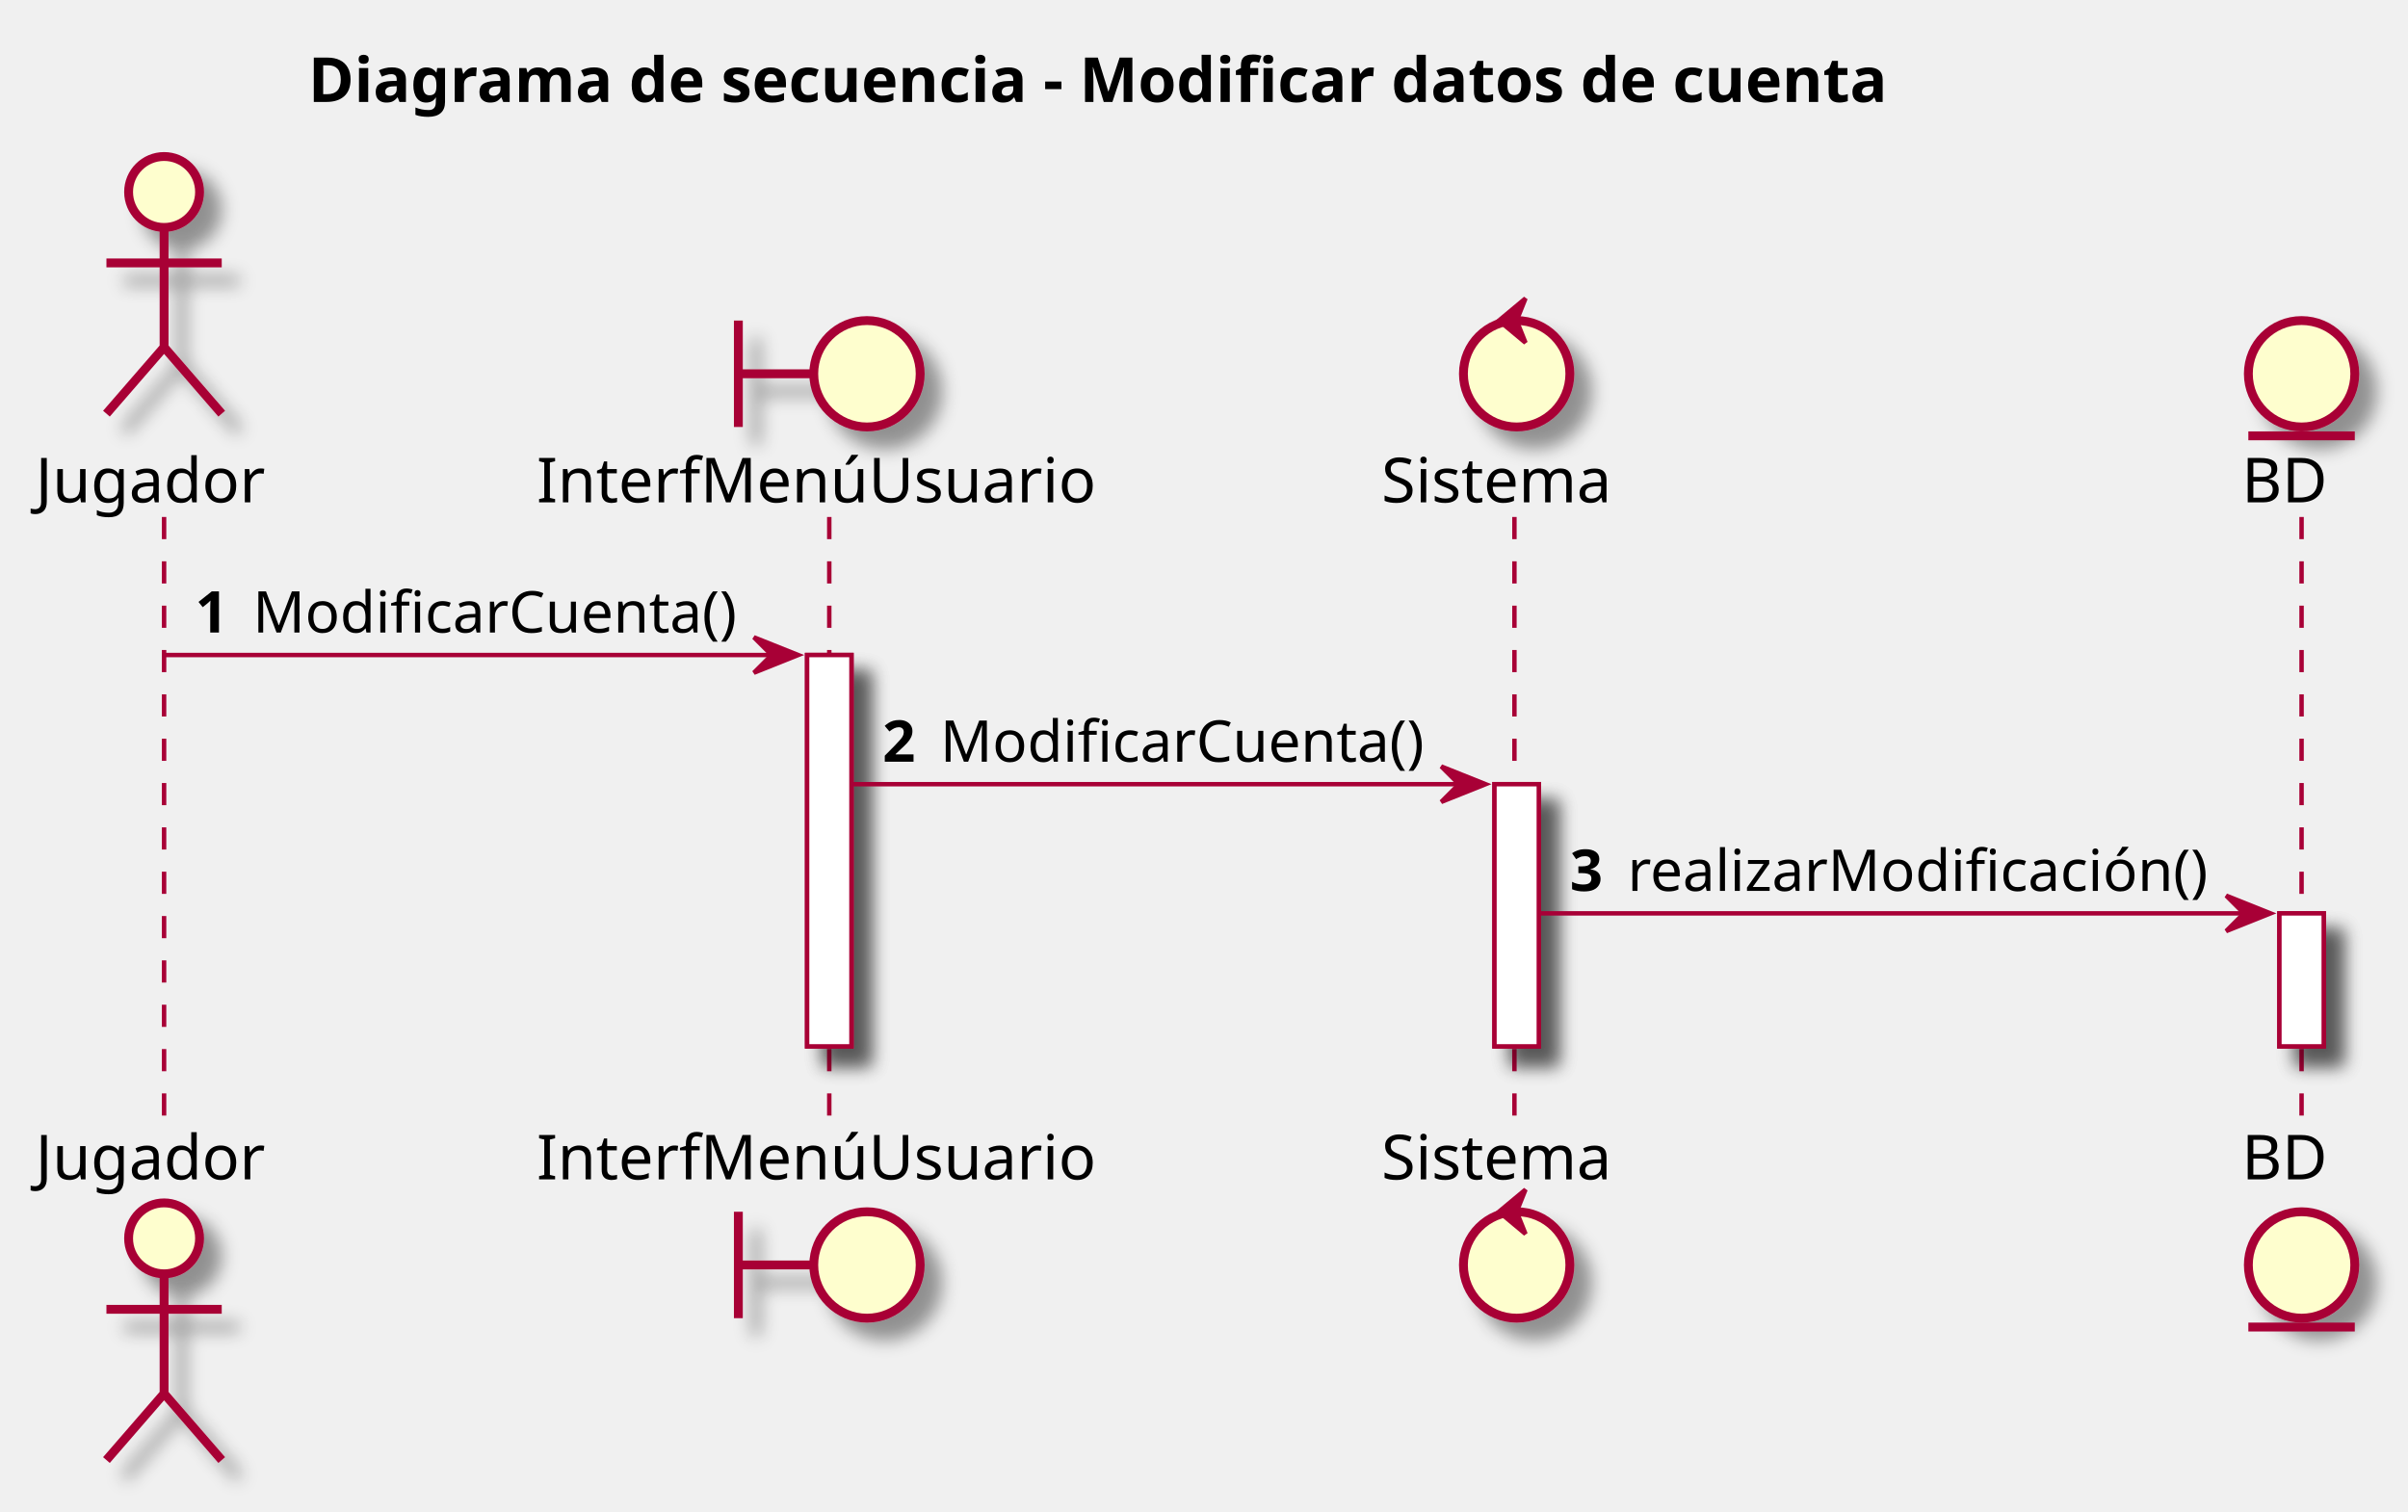
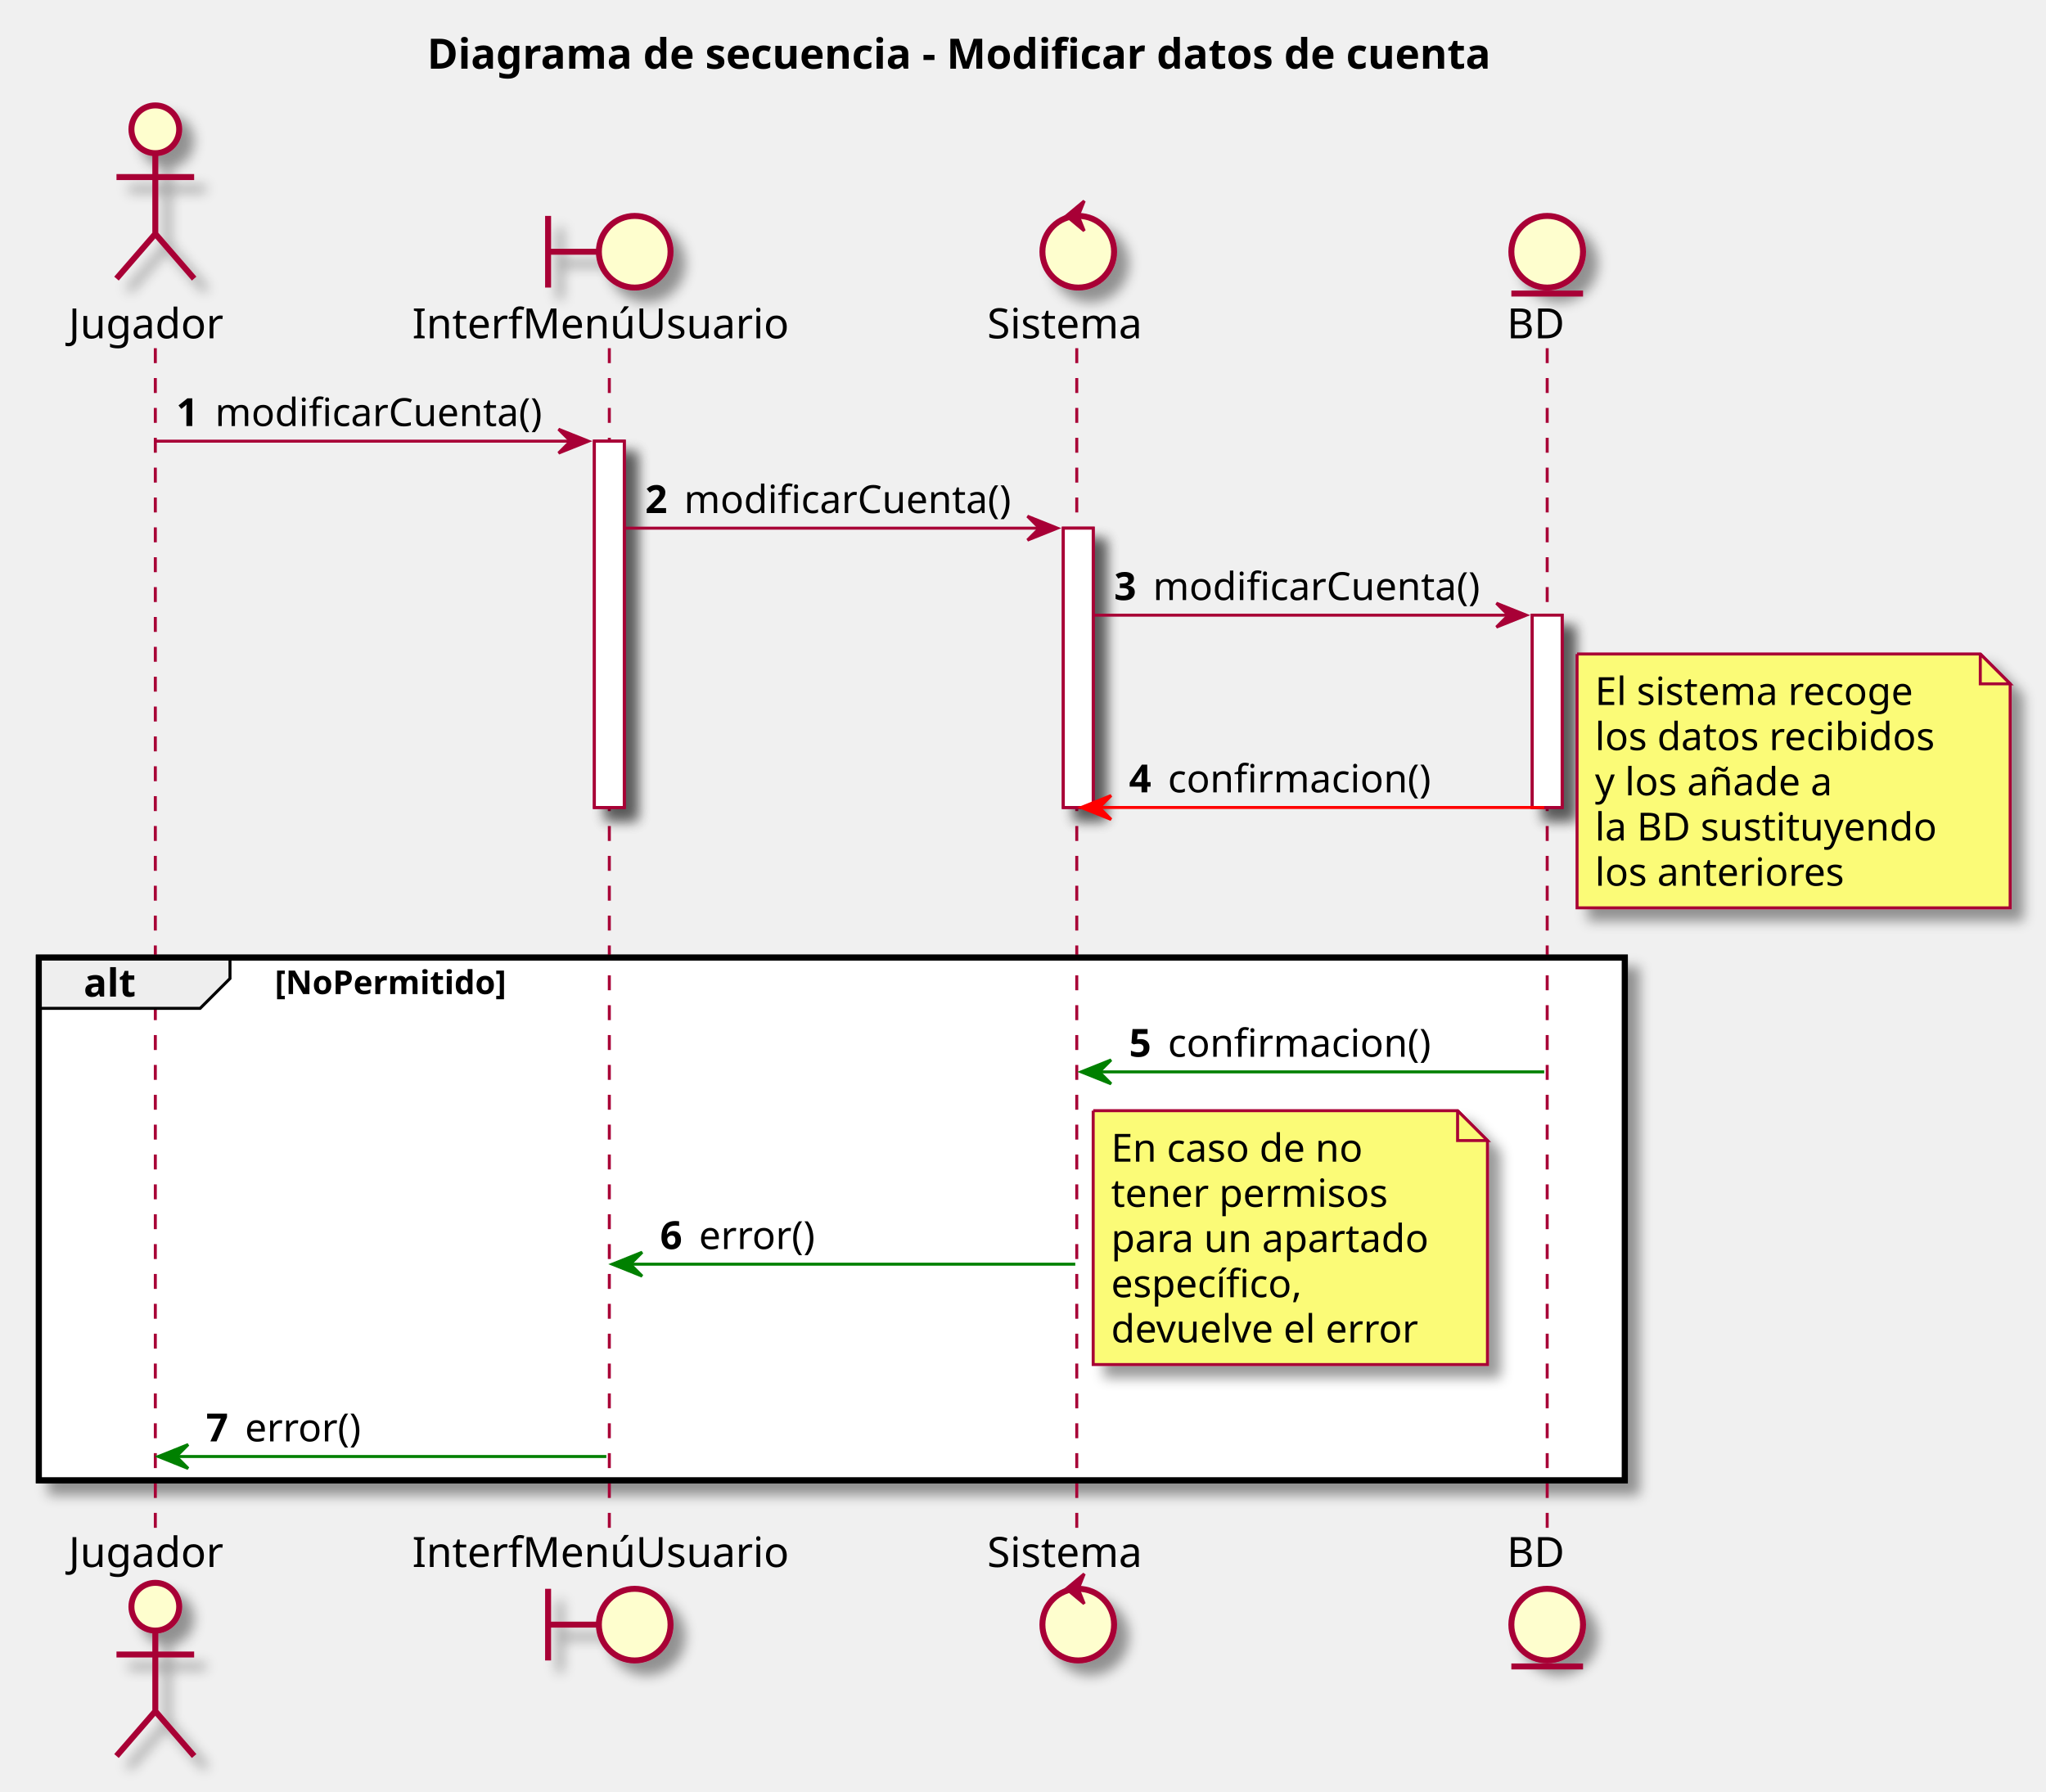
- <svg xmlns="http://www.w3.org/2000/svg" contentScriptType="application/ecmascript" contentStyleType="text/css" height="341px" preserveAspectRatio="none" style="width:543px;height:341px;" version="1.1" viewBox="0 0 543 341" width="543px" zoomAndPan="magnify">
+ <svg xmlns="http://www.w3.org/2000/svg" contentScriptType="application/ecmascript" contentStyleType="text/css" height="600px" preserveAspectRatio="none" style="width:685px;height:600px;" version="1.1" viewBox="0 0 685 600" width="685px" zoomAndPan="magnify">
  <defs>
-     <filter height="300%" id="fa5jveqf97v5v" width="300%" x="-1" y="-1">
+     <filter height="300%" id="fykbhyx6x1kw9" width="300%" x="-1" y="-1">
      <feGaussianBlur result="blurOut" stdDeviation="2.0" />
      <feColorMatrix in="blurOut" result="blurOut2" type="matrix" values="0 0 0 0 0 0 0 0 0 0 0 0 0 0 0 0 0 0 .4 0" />
      <feOffset dx="4.0" dy="4.0" in="blurOut2" result="blurOut3" />
      <feBlend in="SourceGraphic" in2="blurOut3" mode="normal" />
    </filter>
  </defs>
  <g>
-     <text fill="#000000" font-family="sans-serif" font-size="14" font-weight="bold" lengthAdjust="spacingAndGlyphs" textLength="404" x="69.5" y="22.995">Diagrama de secuencia - Modificar datos de cuenta</text>
-     <rect fill="#FFFFFF" filter="url(#fa5jveqf97v5v)" height="88.266" style="stroke: #A80036; stroke-width: 1.0;" width="10" x="182" y="147.727" />
-     <rect fill="#FFFFFF" filter="url(#fa5jveqf97v5v)" height="59.133" style="stroke: #A80036; stroke-width: 1.0;" width="10" x="337" y="176.859" />
-     <rect fill="#FFFFFF" filter="url(#fa5jveqf97v5v)" height="30" style="stroke: #A80036; stroke-width: 1.0;" width="10" x="514" y="205.992" />
-     <line style="stroke: #A80036; stroke-width: 1.0; stroke-dasharray: 5.0,5.0;" x1="37" x2="37" y1="116.594" y2="253.992" />
-     <line style="stroke: #A80036; stroke-width: 1.0; stroke-dasharray: 5.0,5.0;" x1="187" x2="187" y1="116.594" y2="253.992" />
-     <line style="stroke: #A80036; stroke-width: 1.0; stroke-dasharray: 5.0,5.0;" x1="341.5" x2="341.5" y1="116.594" y2="253.992" />
-     <line style="stroke: #A80036; stroke-width: 1.0; stroke-dasharray: 5.0,5.0;" x1="519" x2="519" y1="116.594" y2="253.992" />
-     <text fill="#000000" font-family="sans-serif" font-size="14" lengthAdjust="spacingAndGlyphs" textLength="52" x="8" y="113.292">Jugador</text>
-     <ellipse cx="37" cy="43.297" fill="#FEFECE" filter="url(#fa5jveqf97v5v)" rx="8" ry="8" style="stroke: #A80036; stroke-width: 2.0;" />
-     <path d="M37,51.297 L37,78.297 M24,59.297 L50,59.297 M37,78.297 L24,93.297 M37,78.297 L50,93.297 " fill="none" filter="url(#fa5jveqf97v5v)" style="stroke: #A80036; stroke-width: 2.0;" />
-     <text fill="#000000" font-family="sans-serif" font-size="14" lengthAdjust="spacingAndGlyphs" textLength="52" x="8" y="265.987">Jugador</text>
-     <ellipse cx="37" cy="279.289" fill="#FEFECE" filter="url(#fa5jveqf97v5v)" rx="8" ry="8" style="stroke: #A80036; stroke-width: 2.0;" />
-     <path d="M37,287.289 L37,314.289 M24,295.289 L50,295.289 M37,314.289 L24,329.289 M37,314.289 L50,329.289 " fill="none" filter="url(#fa5jveqf97v5v)" style="stroke: #A80036; stroke-width: 2.0;" />
-     <text fill="#000000" font-family="sans-serif" font-size="14" lengthAdjust="spacingAndGlyphs" textLength="126" x="121" y="113.292">InterfMenúUsuario</text>
-     <path d="M166.5,72.297 L166.5,96.297 M166.5,84.297 L183.5,84.297 " fill="none" filter="url(#fa5jveqf97v5v)" style="stroke: #A80036; stroke-width: 2.0;" />
-     <ellipse cx="195.5" cy="84.297" fill="#FEFECE" filter="url(#fa5jveqf97v5v)" rx="12" ry="12" style="stroke: #A80036; stroke-width: 2.0;" />
-     <text fill="#000000" font-family="sans-serif" font-size="14" lengthAdjust="spacingAndGlyphs" textLength="126" x="121" y="265.987">InterfMenúUsuario</text>
-     <path d="M166.5,273.289 L166.5,297.289 M166.5,285.289 L183.5,285.289 " fill="none" filter="url(#fa5jveqf97v5v)" style="stroke: #A80036; stroke-width: 2.0;" />
-     <ellipse cx="195.5" cy="285.289" fill="#FEFECE" filter="url(#fa5jveqf97v5v)" rx="12" ry="12" style="stroke: #A80036; stroke-width: 2.0;" />
-     <text fill="#000000" font-family="sans-serif" font-size="14" lengthAdjust="spacingAndGlyphs" textLength="55" x="311.5" y="113.292">Sistema</text>
-     <ellipse cx="342" cy="84.297" fill="#FEFECE" filter="url(#fa5jveqf97v5v)" rx="12" ry="12" style="stroke: #A80036; stroke-width: 2.0;" />
-     <polygon fill="#A80036" points="338,72.297,344,67.297,342,72.297,344,77.297,338,72.297" style="stroke: #A80036; stroke-width: 1.0;" />
-     <text fill="#000000" font-family="sans-serif" font-size="14" lengthAdjust="spacingAndGlyphs" textLength="55" x="311.5" y="265.987">Sistema</text>
-     <ellipse cx="342" cy="285.289" fill="#FEFECE" filter="url(#fa5jveqf97v5v)" rx="12" ry="12" style="stroke: #A80036; stroke-width: 2.0;" />
-     <polygon fill="#A80036" points="338,273.289,344,268.289,342,273.289,344,278.289,338,273.289" style="stroke: #A80036; stroke-width: 1.0;" />
-     <text fill="#000000" font-family="sans-serif" font-size="14" lengthAdjust="spacingAndGlyphs" textLength="21" x="505.5" y="113.292">BD</text>
-     <ellipse cx="519" cy="84.297" fill="#FEFECE" filter="url(#fa5jveqf97v5v)" rx="12" ry="12" style="stroke: #A80036; stroke-width: 2.0;" />
-     <line style="stroke: #A80036; stroke-width: 2.0;" x1="507" x2="531" y1="98.297" y2="98.297" />
-     <text fill="#000000" font-family="sans-serif" font-size="14" lengthAdjust="spacingAndGlyphs" textLength="21" x="505.5" y="265.987">BD</text>
-     <ellipse cx="519" cy="285.289" fill="#FEFECE" filter="url(#fa5jveqf97v5v)" rx="12" ry="12" style="stroke: #A80036; stroke-width: 2.0;" />
-     <line style="stroke: #A80036; stroke-width: 2.0;" x1="507" x2="531" y1="299.289" y2="299.289" />
-     <rect fill="#FFFFFF" filter="url(#fa5jveqf97v5v)" height="88.266" style="stroke: #A80036; stroke-width: 1.0;" width="10" x="182" y="147.727" />
-     <rect fill="#FFFFFF" filter="url(#fa5jveqf97v5v)" height="59.133" style="stroke: #A80036; stroke-width: 1.0;" width="10" x="337" y="176.859" />
-     <rect fill="#FFFFFF" filter="url(#fa5jveqf97v5v)" height="30" style="stroke: #A80036; stroke-width: 1.0;" width="10" x="514" y="205.992" />
-     <polygon fill="#A80036" points="170,143.727,180,147.727,170,151.727,174,147.727" style="stroke: #A80036; stroke-width: 1.0;" />
-     <line style="stroke: #A80036; stroke-width: 1.0;" x1="37" x2="176" y1="147.727" y2="147.727" />
-     <text fill="#000000" font-family="sans-serif" font-size="13" font-weight="bold" lengthAdjust="spacingAndGlyphs" textLength="9" x="44" y="142.661">1</text>
-     <text fill="#000000" font-family="sans-serif" font-size="13" lengthAdjust="spacingAndGlyphs" textLength="113" x="57" y="142.661">ModificarCuenta()</text>
-     <polygon fill="#A80036" points="325,172.859,335,176.859,325,180.859,329,176.859" style="stroke: #A80036; stroke-width: 1.0;" />
-     <line style="stroke: #A80036; stroke-width: 1.0;" x1="192" x2="331" y1="176.859" y2="176.859" />
-     <text fill="#000000" font-family="sans-serif" font-size="13" font-weight="bold" lengthAdjust="spacingAndGlyphs" textLength="9" x="199" y="171.793">2</text>
-     <text fill="#000000" font-family="sans-serif" font-size="13" lengthAdjust="spacingAndGlyphs" textLength="113" x="212" y="171.793">ModificarCuenta()</text>
-     <polygon fill="#A80036" points="502,201.992,512,205.992,502,209.992,506,205.992" style="stroke: #A80036; stroke-width: 1.0;" />
-     <line style="stroke: #A80036; stroke-width: 1.0;" x1="347" x2="508" y1="205.992" y2="205.992" />
-     <text fill="#000000" font-family="sans-serif" font-size="13" font-weight="bold" lengthAdjust="spacingAndGlyphs" textLength="9" x="354" y="200.926">3</text>
-     <text fill="#000000" font-family="sans-serif" font-size="13" lengthAdjust="spacingAndGlyphs" textLength="135" x="367" y="200.926">realizarModificación()</text>
+     <text fill="#000000" font-family="sans-serif" font-size="14" font-weight="bold" lengthAdjust="spacingAndGlyphs" textLength="404" x="143" y="22.995">Diagrama de secuencia - Modificar datos de cuenta</text>
+     <rect fill="#FFFFFF" filter="url(#fykbhyx6x1kw9)" height="122.664" style="stroke: #A80036; stroke-width: 1.0;" width="10" x="199" y="147.727" />
+     <rect fill="#FFFFFF" filter="url(#fykbhyx6x1kw9)" height="93.531" style="stroke: #A80036; stroke-width: 1.0;" width="10" x="356" y="176.859" />
+     <rect fill="#FFFFFF" filter="url(#fykbhyx6x1kw9)" height="64.398" style="stroke: #A80036; stroke-width: 1.0;" width="10" x="513" y="205.992" />
+     <rect fill="#FFFFFF" filter="url(#fykbhyx6x1kw9)" height="175.062" style="stroke: #000000; stroke-width: 2.0;" width="531" x="13" y="320.656" />
+     <line style="stroke: #A80036; stroke-width: 1.0; stroke-dasharray: 5.0,5.0;" x1="52" x2="52" y1="116.594" y2="512.719" />
+     <line style="stroke: #A80036; stroke-width: 1.0; stroke-dasharray: 5.0,5.0;" x1="204" x2="204" y1="116.594" y2="512.719" />
+     <line style="stroke: #A80036; stroke-width: 1.0; stroke-dasharray: 5.0,5.0;" x1="360.5" x2="360.5" y1="116.594" y2="512.719" />
+     <line style="stroke: #A80036; stroke-width: 1.0; stroke-dasharray: 5.0,5.0;" x1="518" x2="518" y1="116.594" y2="512.719" />
+     <text fill="#000000" font-family="sans-serif" font-size="14" lengthAdjust="spacingAndGlyphs" textLength="52" x="23" y="113.292">Jugador</text>
+     <ellipse cx="52" cy="43.297" fill="#FEFECE" filter="url(#fykbhyx6x1kw9)" rx="8" ry="8" style="stroke: #A80036; stroke-width: 2.0;" />
+     <path d="M52,51.297 L52,78.297 M39,59.297 L65,59.297 M52,78.297 L39,93.297 M52,78.297 L65,93.297 " fill="none" filter="url(#fykbhyx6x1kw9)" style="stroke: #A80036; stroke-width: 2.0;" />
+     <text fill="#000000" font-family="sans-serif" font-size="14" lengthAdjust="spacingAndGlyphs" textLength="52" x="23" y="524.714">Jugador</text>
+     <ellipse cx="52" cy="538.016" fill="#FEFECE" filter="url(#fykbhyx6x1kw9)" rx="8" ry="8" style="stroke: #A80036; stroke-width: 2.0;" />
+     <path d="M52,546.016 L52,573.016 M39,554.016 L65,554.016 M52,573.016 L39,588.016 M52,573.016 L65,588.016 " fill="none" filter="url(#fykbhyx6x1kw9)" style="stroke: #A80036; stroke-width: 2.0;" />
+     <text fill="#000000" font-family="sans-serif" font-size="14" lengthAdjust="spacingAndGlyphs" textLength="126" x="138" y="113.292">InterfMenúUsuario</text>
+     <path d="M183.5,72.297 L183.5,96.297 M183.5,84.297 L200.5,84.297 " fill="none" filter="url(#fykbhyx6x1kw9)" style="stroke: #A80036; stroke-width: 2.0;" />
+     <ellipse cx="212.5" cy="84.297" fill="#FEFECE" filter="url(#fykbhyx6x1kw9)" rx="12" ry="12" style="stroke: #A80036; stroke-width: 2.0;" />
+     <text fill="#000000" font-family="sans-serif" font-size="14" lengthAdjust="spacingAndGlyphs" textLength="126" x="138" y="524.714">InterfMenúUsuario</text>
+     <path d="M183.5,532.016 L183.5,556.016 M183.5,544.016 L200.5,544.016 " fill="none" filter="url(#fykbhyx6x1kw9)" style="stroke: #A80036; stroke-width: 2.0;" />
+     <ellipse cx="212.5" cy="544.016" fill="#FEFECE" filter="url(#fykbhyx6x1kw9)" rx="12" ry="12" style="stroke: #A80036; stroke-width: 2.0;" />
+     <text fill="#000000" font-family="sans-serif" font-size="14" lengthAdjust="spacingAndGlyphs" textLength="55" x="330.5" y="113.292">Sistema</text>
+     <ellipse cx="361" cy="84.297" fill="#FEFECE" filter="url(#fykbhyx6x1kw9)" rx="12" ry="12" style="stroke: #A80036; stroke-width: 2.0;" />
+     <polygon fill="#A80036" points="357,72.297,363,67.297,361,72.297,363,77.297,357,72.297" style="stroke: #A80036; stroke-width: 1.0;" />
+     <text fill="#000000" font-family="sans-serif" font-size="14" lengthAdjust="spacingAndGlyphs" textLength="55" x="330.5" y="524.714">Sistema</text>
+     <ellipse cx="361" cy="544.016" fill="#FEFECE" filter="url(#fykbhyx6x1kw9)" rx="12" ry="12" style="stroke: #A80036; stroke-width: 2.0;" />
+     <polygon fill="#A80036" points="357,532.016,363,527.016,361,532.016,363,537.016,357,532.016" style="stroke: #A80036; stroke-width: 1.0;" />
+     <text fill="#000000" font-family="sans-serif" font-size="14" lengthAdjust="spacingAndGlyphs" textLength="21" x="504.5" y="113.292">BD</text>
+     <ellipse cx="518" cy="84.297" fill="#FEFECE" filter="url(#fykbhyx6x1kw9)" rx="12" ry="12" style="stroke: #A80036; stroke-width: 2.0;" />
+     <line style="stroke: #A80036; stroke-width: 2.0;" x1="506" x2="530" y1="98.297" y2="98.297" />
+     <text fill="#000000" font-family="sans-serif" font-size="14" lengthAdjust="spacingAndGlyphs" textLength="21" x="504.5" y="524.714">BD</text>
+     <ellipse cx="518" cy="544.016" fill="#FEFECE" filter="url(#fykbhyx6x1kw9)" rx="12" ry="12" style="stroke: #A80036; stroke-width: 2.0;" />
+     <line style="stroke: #A80036; stroke-width: 2.0;" x1="506" x2="530" y1="558.016" y2="558.016" />
+     <rect fill="#FFFFFF" filter="url(#fykbhyx6x1kw9)" height="122.664" style="stroke: #A80036; stroke-width: 1.0;" width="10" x="199" y="147.727" />
+     <rect fill="#FFFFFF" filter="url(#fykbhyx6x1kw9)" height="93.531" style="stroke: #A80036; stroke-width: 1.0;" width="10" x="356" y="176.859" />
+     <rect fill="#FFFFFF" filter="url(#fykbhyx6x1kw9)" height="64.398" style="stroke: #A80036; stroke-width: 1.0;" width="10" x="513" y="205.992" />
+     <polygon fill="#A80036" points="187,143.727,197,147.727,187,151.727,191,147.727" style="stroke: #A80036; stroke-width: 1.0;" />
+     <line style="stroke: #A80036; stroke-width: 1.0;" x1="52" x2="193" y1="147.727" y2="147.727" />
+     <text fill="#000000" font-family="sans-serif" font-size="13" font-weight="bold" lengthAdjust="spacingAndGlyphs" textLength="9" x="59" y="142.661">1</text>
+     <text fill="#000000" font-family="sans-serif" font-size="13" lengthAdjust="spacingAndGlyphs" textLength="115" x="72" y="142.661">modificarCuenta()</text>
+     <polygon fill="#A80036" points="344,172.859,354,176.859,344,180.859,348,176.859" style="stroke: #A80036; stroke-width: 1.0;" />
+     <line style="stroke: #A80036; stroke-width: 1.0;" x1="209" x2="350" y1="176.859" y2="176.859" />
+     <text fill="#000000" font-family="sans-serif" font-size="13" font-weight="bold" lengthAdjust="spacingAndGlyphs" textLength="9" x="216" y="171.793">2</text>
+     <text fill="#000000" font-family="sans-serif" font-size="13" lengthAdjust="spacingAndGlyphs" textLength="115" x="229" y="171.793">modificarCuenta()</text>
+     <polygon fill="#A80036" points="501,201.992,511,205.992,501,209.992,505,205.992" style="stroke: #A80036; stroke-width: 1.0;" />
+     <line style="stroke: #A80036; stroke-width: 1.0;" x1="366" x2="507" y1="205.992" y2="205.992" />
+     <text fill="#000000" font-family="sans-serif" font-size="13" font-weight="bold" lengthAdjust="spacingAndGlyphs" textLength="9" x="373" y="200.926">3</text>
+     <text fill="#000000" font-family="sans-serif" font-size="13" lengthAdjust="spacingAndGlyphs" textLength="115" x="386" y="200.926">modificarCuenta()</text>
+     <polygon fill="#FF0000" points="372,266.391,362,270.391,372,274.391,368,270.391" style="stroke: #FF0000; stroke-width: 1.0;" />
+     <line style="stroke: #FF0000; stroke-width: 1.0;" x1="366" x2="517" y1="270.391" y2="270.391" />
+     <text fill="#000000" font-family="sans-serif" font-size="13" font-weight="bold" lengthAdjust="spacingAndGlyphs" textLength="9" x="378" y="265.325">4</text>
+     <text fill="#000000" font-family="sans-serif" font-size="13" lengthAdjust="spacingAndGlyphs" textLength="92" x="391" y="265.325">confirmacion()</text>
+     <path d="M528,218.992 L528,303.992 L673,303.992 L673,228.992 L663,218.992 L528,218.992 " fill="#FBFB77" filter="url(#fykbhyx6x1kw9)" style="stroke: #A80036; stroke-width: 1.0;" />
+     <path d="M663,218.992 L663,228.992 L673,228.992 L663,218.992 " fill="#FBFB77" style="stroke: #A80036; stroke-width: 1.0;" />
+     <text fill="#000000" font-family="sans-serif" font-size="13" lengthAdjust="spacingAndGlyphs" textLength="114" x="534" y="236.059">El sistema recoge</text>
+     <text fill="#000000" font-family="sans-serif" font-size="13" lengthAdjust="spacingAndGlyphs" textLength="119" x="534" y="251.192">los datos recibidos</text>
+     <text fill="#000000" font-family="sans-serif" font-size="13" lengthAdjust="spacingAndGlyphs" textLength="85" x="534" y="266.325">y los añade a</text>
+     <text fill="#000000" font-family="sans-serif" font-size="13" lengthAdjust="spacingAndGlyphs" textLength="120" x="534" y="281.457">la BD sustituyendo</text>
+     <text fill="#000000" font-family="sans-serif" font-size="13" lengthAdjust="spacingAndGlyphs" textLength="87" x="534" y="296.59">los anteriores</text>
+     <path d="M13,320.656 L77,320.656 L77,327.656 L67,337.656 L13,337.656 L13,320.656 " fill="#EEEEEE" style="stroke: #000000; stroke-width: 1.0;" />
+     <rect fill="none" height="175.062" style="stroke: #000000; stroke-width: 2.0;" width="531" x="13" y="320.656" />
+     <text fill="#000000" font-family="sans-serif" font-size="13" font-weight="bold" lengthAdjust="spacingAndGlyphs" textLength="19" x="28" y="333.723">alt</text>
+     <text fill="#000000" font-family="sans-serif" font-size="11" font-weight="bold" lengthAdjust="spacingAndGlyphs" textLength="88" x="92" y="332.867">[NoPermitido]</text>
+     <polygon fill="#008000" points="372,354.922,362,358.922,372,362.922,368,358.922" style="stroke: #008000; stroke-width: 1.0;" />
+     <line style="stroke: #008000; stroke-width: 1.0;" x1="366" x2="517" y1="358.922" y2="358.922" />
+     <text fill="#000000" font-family="sans-serif" font-size="13" font-weight="bold" lengthAdjust="spacingAndGlyphs" textLength="9" x="378" y="353.856">5</text>
+     <text fill="#000000" font-family="sans-serif" font-size="13" lengthAdjust="spacingAndGlyphs" textLength="92" x="391" y="353.856">confirmacion()</text>
+     <polygon fill="#008000" points="215,419.32,205,423.32,215,427.32,211,423.32" style="stroke: #008000; stroke-width: 1.0;" />
+     <line style="stroke: #008000; stroke-width: 1.0;" x1="209" x2="360" y1="423.32" y2="423.32" />
+     <text fill="#000000" font-family="sans-serif" font-size="13" font-weight="bold" lengthAdjust="spacingAndGlyphs" textLength="9" x="221" y="418.254">6</text>
+     <text fill="#000000" font-family="sans-serif" font-size="13" lengthAdjust="spacingAndGlyphs" textLength="41" x="234" y="418.254">error()</text>
+     <path d="M366,371.922 L366,456.922 L498,456.922 L498,381.922 L488,371.922 L366,371.922 " fill="#FBFB77" filter="url(#fykbhyx6x1kw9)" style="stroke: #A80036; stroke-width: 1.0;" />
+     <path d="M488,371.922 L488,381.922 L498,381.922 L488,371.922 " fill="#FBFB77" style="stroke: #A80036; stroke-width: 1.0;" />
+     <text fill="#000000" font-family="sans-serif" font-size="13" lengthAdjust="spacingAndGlyphs" textLength="90" x="372" y="388.989">En caso de no</text>
+     <text fill="#000000" font-family="sans-serif" font-size="13" lengthAdjust="spacingAndGlyphs" textLength="97" x="372" y="404.122">tener permisos</text>
+     <text fill="#000000" font-family="sans-serif" font-size="13" lengthAdjust="spacingAndGlyphs" textLength="111" x="372" y="419.254">para un apartado</text>
+     <text fill="#000000" font-family="sans-serif" font-size="13" lengthAdjust="spacingAndGlyphs" textLength="67" x="372" y="434.387">específico,</text>
+     <text fill="#000000" font-family="sans-serif" font-size="13" lengthAdjust="spacingAndGlyphs" textLength="107" x="372" y="449.52">devuelve el error</text>
+     <polygon fill="#008000" points="63,483.719,53,487.719,63,491.719,59,487.719" style="stroke: #008000; stroke-width: 1.0;" />
+     <line style="stroke: #008000; stroke-width: 1.0;" x1="57" x2="203" y1="487.719" y2="487.719" />
+     <text fill="#000000" font-family="sans-serif" font-size="13" font-weight="bold" lengthAdjust="spacingAndGlyphs" textLength="9" x="69" y="482.653">7</text>
+     <text fill="#000000" font-family="sans-serif" font-size="13" lengthAdjust="spacingAndGlyphs" textLength="41" x="82" y="482.653">error()</text>
  </g>
</svg>
